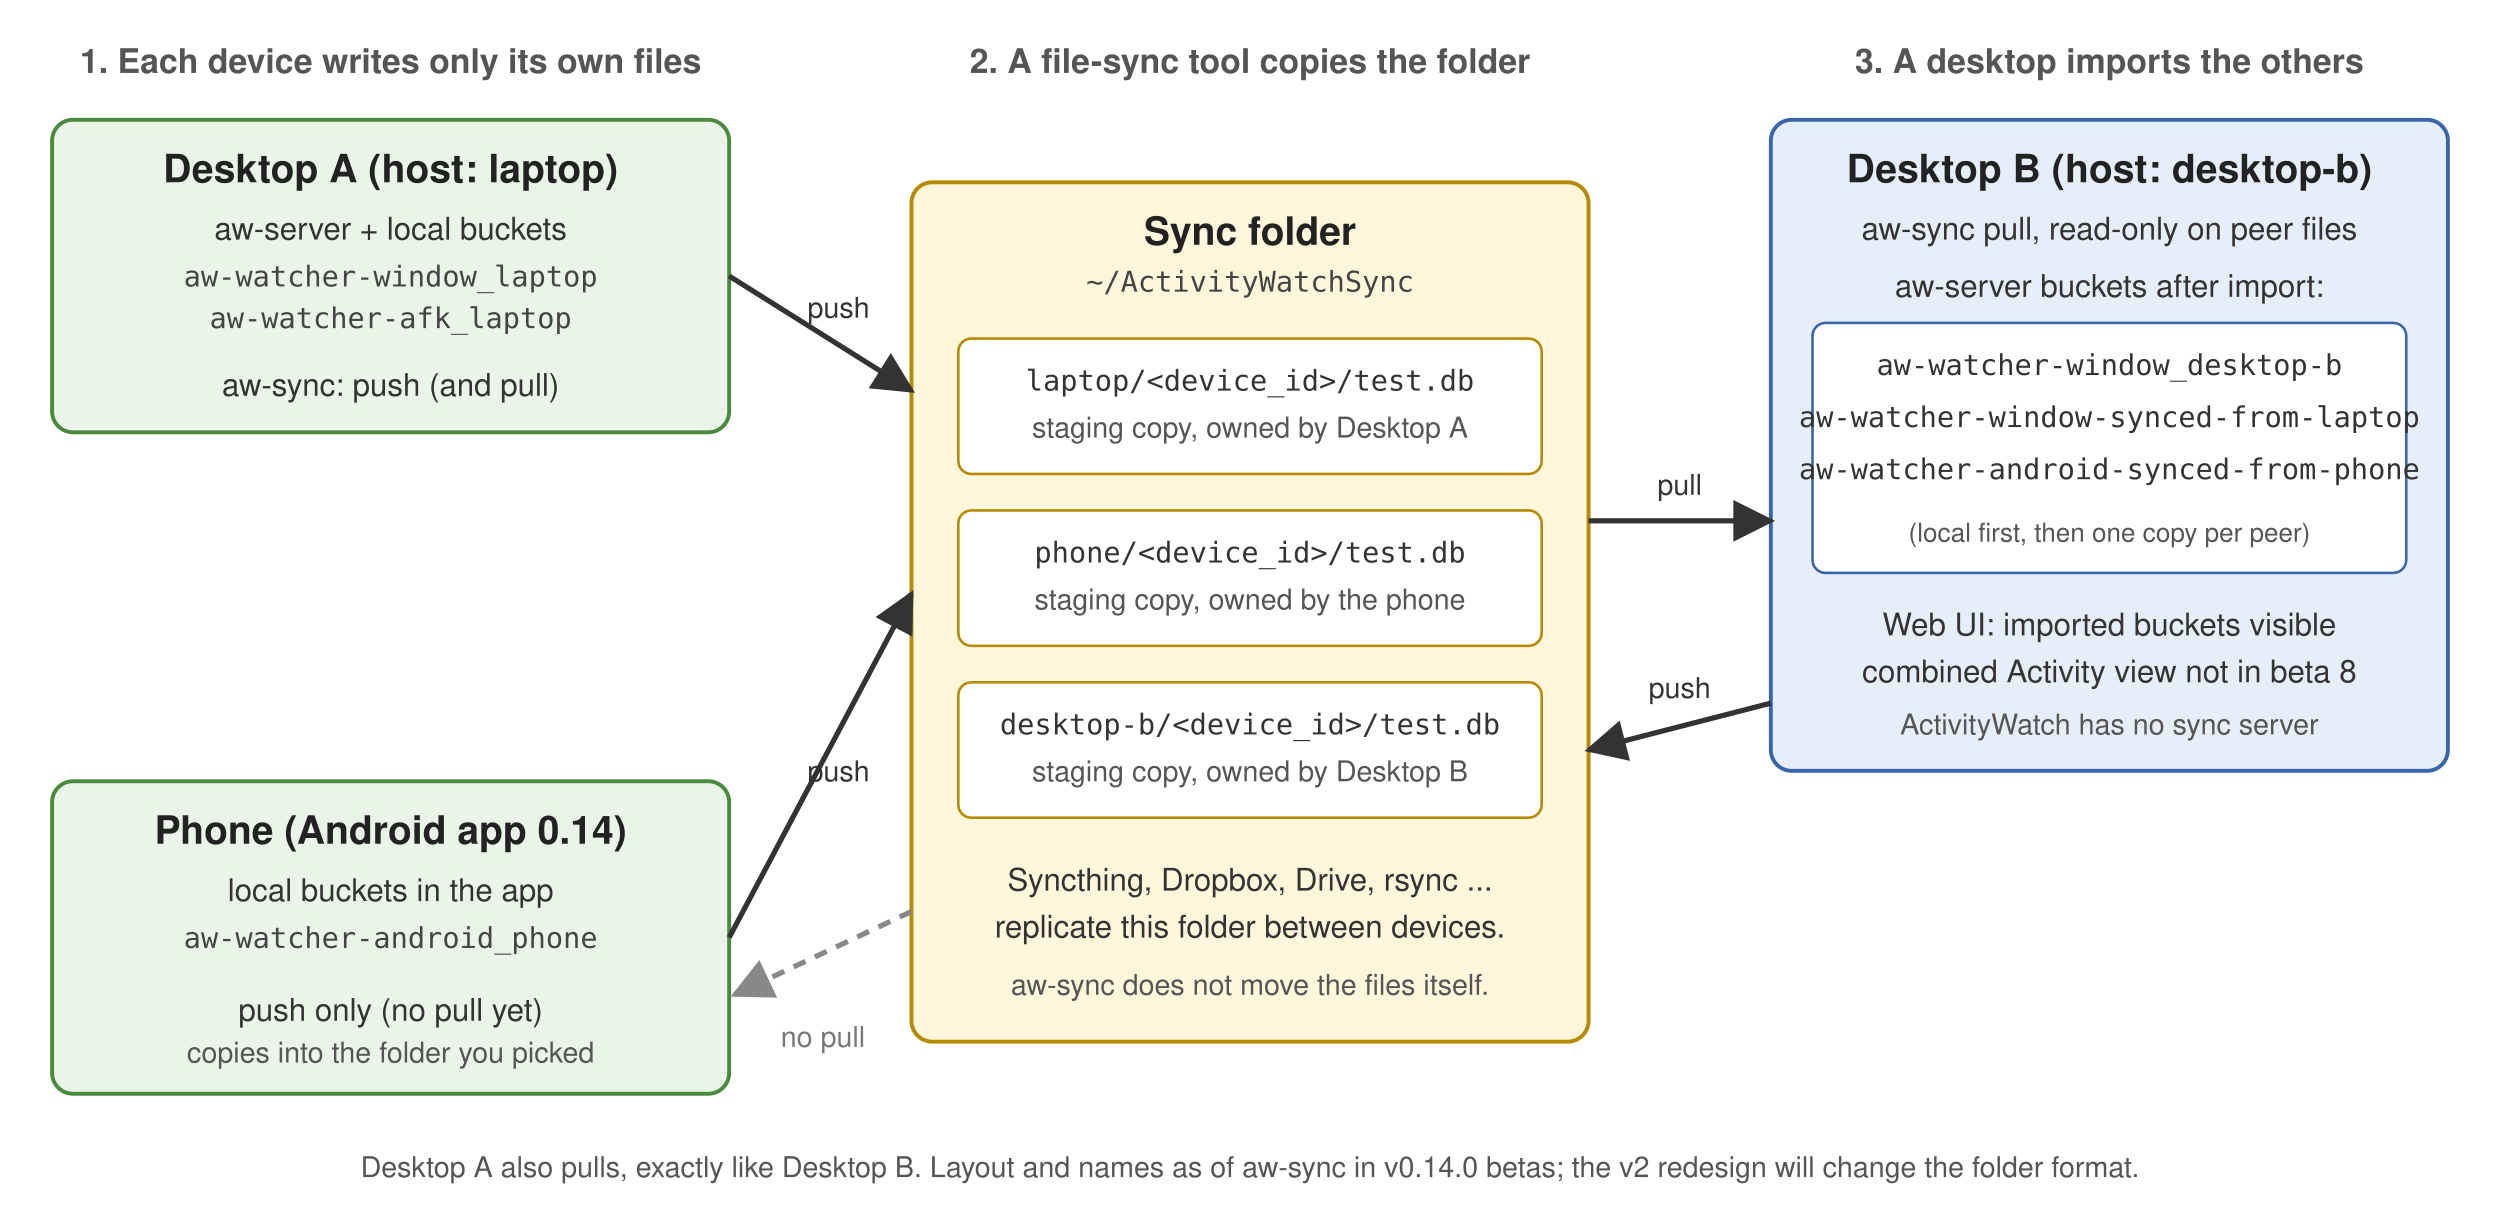
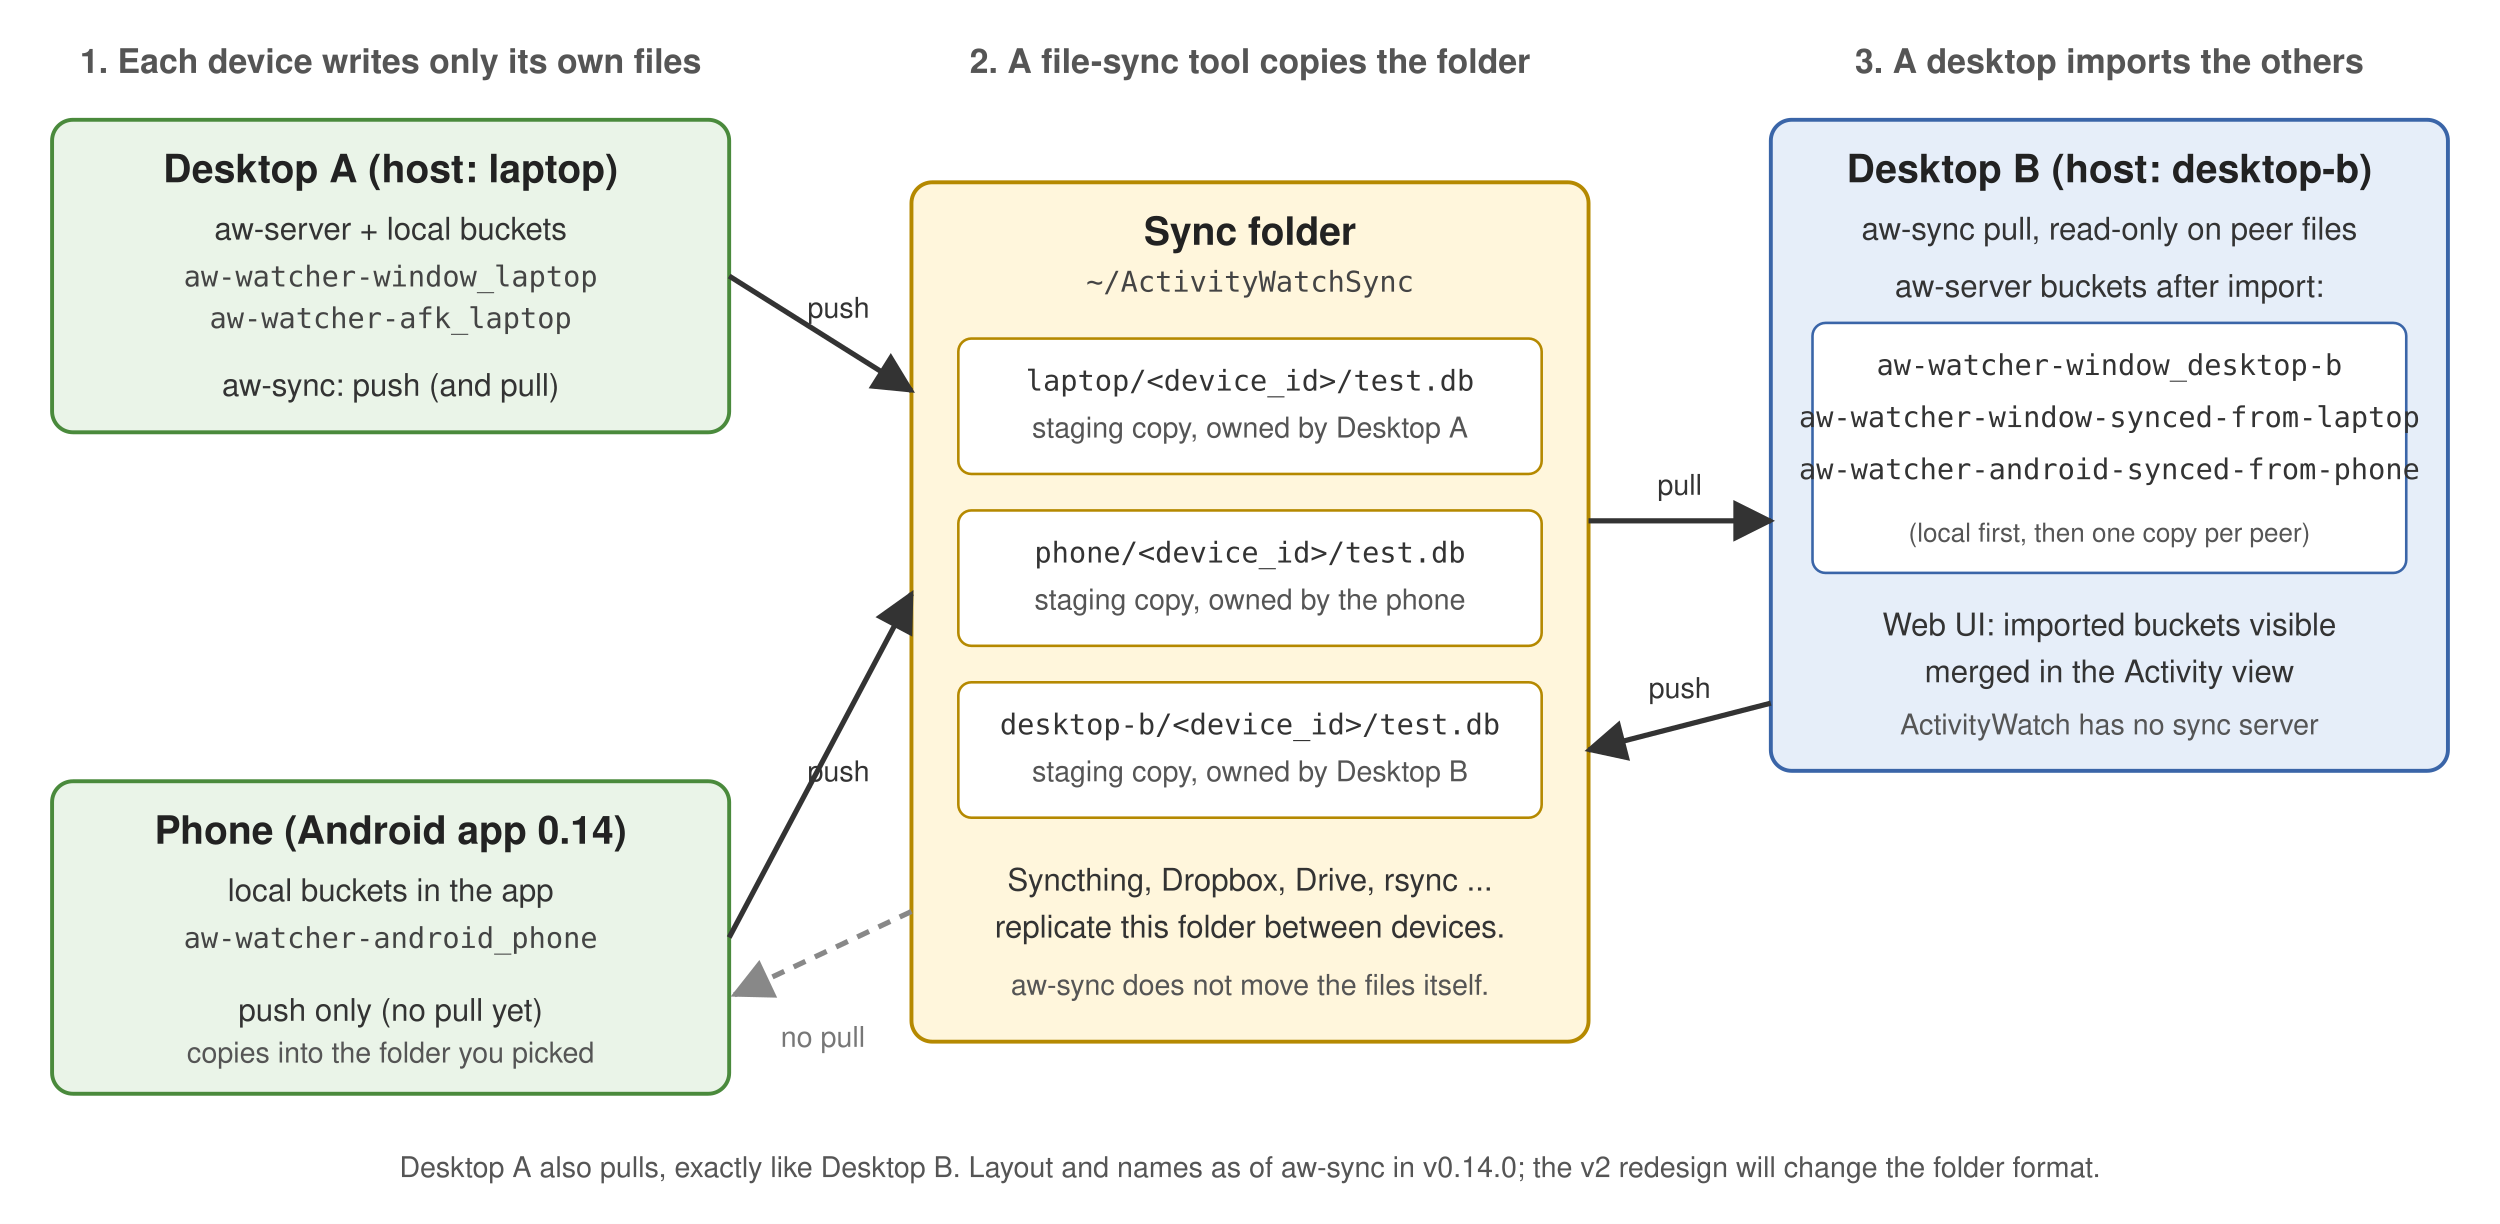
<svg xmlns="http://www.w3.org/2000/svg" viewBox="0 0 960 470" width="960" height="470" font-family="Helvetica, Arial, sans-serif" role="img" aria-labelledby="t d">
  <defs>
    <marker id="a" viewBox="0 0 10 10" refX="9" refY="5" markerWidth="8" markerHeight="8" orient="auto-start-reverse">
      <path d="M0,0 L10,5 L0,10 z" fill="#333" />
    </marker>
    <marker id="g" viewBox="0 0 10 10" refX="9" refY="5" markerWidth="8" markerHeight="8" orient="auto-start-reverse">
      <path d="M0,0 L10,5 L0,10 z" fill="#888" />
    </marker>
  </defs>
  <rect width="960" height="470" fill="#ffffff" />
  <g font-size="13" font-weight="bold" fill="#555" text-anchor="middle">
    <text x="150" y="28">1. Each device writes only its own files</text>
    <text x="480" y="28">2. A file-sync tool copies the folder</text>
    <text x="810" y="28">3. A desktop imports the others</text>
  </g>
  <rect x="20" y="46" width="260" height="120" rx="8" fill="#eaf4e8" stroke="#4a8a3c" stroke-width="1.5" />
  <text x="150" y="70" font-size="15" font-weight="bold" text-anchor="middle" fill="#222">Desktop A (host: laptop)</text>
  <text x="150" y="92" font-size="12" text-anchor="middle" fill="#333">aw-server + local buckets</text>
  <text x="150" y="110" font-size="11" text-anchor="middle" fill="#444" font-family="monospace">aw-watcher-window_laptop</text>
  <text x="150" y="126" font-size="11" text-anchor="middle" fill="#444" font-family="monospace">aw-watcher-afk_laptop</text>
  <text x="150" y="152" font-size="12" text-anchor="middle" fill="#333">aw-sync: push (and pull)</text>
  <rect x="20" y="300" width="260" height="120" rx="8" fill="#eaf4e8" stroke="#4a8a3c" stroke-width="1.5" />
  <text x="150" y="324" font-size="15" font-weight="bold" text-anchor="middle" fill="#222">Phone (Android app 0.14)</text>
  <text x="150" y="346" font-size="12" text-anchor="middle" fill="#333">local buckets in the app</text>
  <text x="150" y="364" font-size="11" text-anchor="middle" fill="#444" font-family="monospace">aw-watcher-android_phone</text>
  <text x="150" y="392" font-size="12" text-anchor="middle" fill="#333">push only (no pull yet)</text>
  <text x="150" y="408" font-size="11" text-anchor="middle" fill="#555">copies into the folder you picked</text>
  <rect x="350" y="70" width="260" height="330" rx="8" fill="#fff6dc" stroke="#b58900" stroke-width="1.5" />
  <text x="480" y="94" font-size="15" font-weight="bold" text-anchor="middle" fill="#222">Sync folder</text>
  <text x="480" y="112" font-size="11" text-anchor="middle" fill="#444" font-family="monospace">~/ActivityWatchSync</text>
  <rect x="368" y="130" width="224" height="52" rx="5" fill="#ffffff" stroke="#b58900" />
  <text x="480" y="150" font-size="11" text-anchor="middle" fill="#333" font-family="monospace">laptop/&lt;device_id&gt;/test.db</text>
  <text x="480" y="168" font-size="11" text-anchor="middle" fill="#555">staging copy, owned by Desktop A</text>
  <rect x="368" y="196" width="224" height="52" rx="5" fill="#ffffff" stroke="#b58900" />
  <text x="480" y="216" font-size="11" text-anchor="middle" fill="#333" font-family="monospace">phone/&lt;device_id&gt;/test.db</text>
  <text x="480" y="234" font-size="11" text-anchor="middle" fill="#555">staging copy, owned by the phone</text>
  <rect x="368" y="262" width="224" height="52" rx="5" fill="#ffffff" stroke="#b58900" />
  <text x="480" y="282" font-size="11" text-anchor="middle" fill="#333" font-family="monospace">desktop-b/&lt;device_id&gt;/test.db</text>
  <text x="480" y="300" font-size="11" text-anchor="middle" fill="#555">staging copy, owned by Desktop B</text>
  <text x="480" y="342" font-size="12" text-anchor="middle" fill="#333">Syncthing, Dropbox, Drive, rsync ...</text>
  <text x="480" y="360" font-size="12" text-anchor="middle" fill="#333">replicate this folder between devices.</text>
  <text x="480" y="382" font-size="11" text-anchor="middle" fill="#555">aw-sync does not move the files itself.</text>
  <rect x="680" y="46" width="260" height="250" rx="8" fill="#e6eef9" stroke="#3a65a8" stroke-width="1.5" />
  <text x="810" y="70" font-size="15" font-weight="bold" text-anchor="middle" fill="#222">Desktop B (host: desktop-b)</text>
  <text x="810" y="92" font-size="12" text-anchor="middle" fill="#333">aw-sync pull, read-only on peer files</text>
  <text x="810" y="114" font-size="12" text-anchor="middle" fill="#333">aw-server buckets after import:</text>
  <rect x="696" y="124" width="228" height="96" rx="5" fill="#ffffff" stroke="#3a65a8" />
  <text x="810" y="144" font-size="11" text-anchor="middle" fill="#333" font-family="monospace">aw-watcher-window_desktop-b</text>
  <text x="810" y="164" font-size="11" text-anchor="middle" fill="#333" font-family="monospace">aw-watcher-window-synced-from-laptop</text>
  <text x="810" y="184" font-size="11" text-anchor="middle" fill="#333" font-family="monospace">aw-watcher-android-synced-from-phone</text>
  <text x="810" y="208" font-size="10" text-anchor="middle" fill="#555">(local first, then one copy per peer)</text>
  <text x="810" y="244" font-size="12" text-anchor="middle" fill="#333">Web UI: imported buckets visible</text>
-   <text x="810" y="262" font-size="12" text-anchor="middle" fill="#333">combined Activity view not in beta 8</text>
+   <text x="810" y="262" font-size="12" text-anchor="middle" fill="#333">merged in the Activity view</text>
  <text x="810" y="282" font-size="11" text-anchor="middle" fill="#555">ActivityWatch has no sync server</text>
  <path d="M280,106 L350,150" stroke="#333" stroke-width="2" fill="none" marker-end="url(#a)" />
  <path d="M280,360 L350,228" stroke="#333" stroke-width="2" fill="none" marker-end="url(#a)" />
  <text x="322" y="122" font-size="11" text-anchor="middle" fill="#333">push</text>
  <text x="322" y="300" font-size="11" text-anchor="middle" fill="#333">push</text>
  <path d="M610,200 L680,200" stroke="#333" stroke-width="2" fill="none" marker-end="url(#a)" />
  <text x="645" y="190" font-size="11" text-anchor="middle" fill="#333">pull</text>
  <path d="M680,270 L610,288" stroke="#333" stroke-width="2" fill="none" marker-end="url(#a)" />
  <text x="645" y="268" font-size="11" text-anchor="middle" fill="#333">push</text>
  <path d="M350,350 L282,382" stroke="#888" stroke-width="2" stroke-dasharray="5,4" fill="none" marker-end="url(#g)" />
  <text x="316" y="402" font-size="11" text-anchor="middle" fill="#777">no pull</text>
-   <text x="480" y="452" font-size="11" text-anchor="middle" fill="#555">Desktop A also pulls, exactly like Desktop B. Layout and names as of aw-sync in v0.14.0 betas; the v2 redesign will change the folder format.</text>
+   <text x="480" y="452" font-size="11" text-anchor="middle" fill="#555">Desktop A also pulls, exactly like Desktop B. Layout and names as of aw-sync in v0.14.0; the v2 redesign will change the folder format.</text>
</svg>
